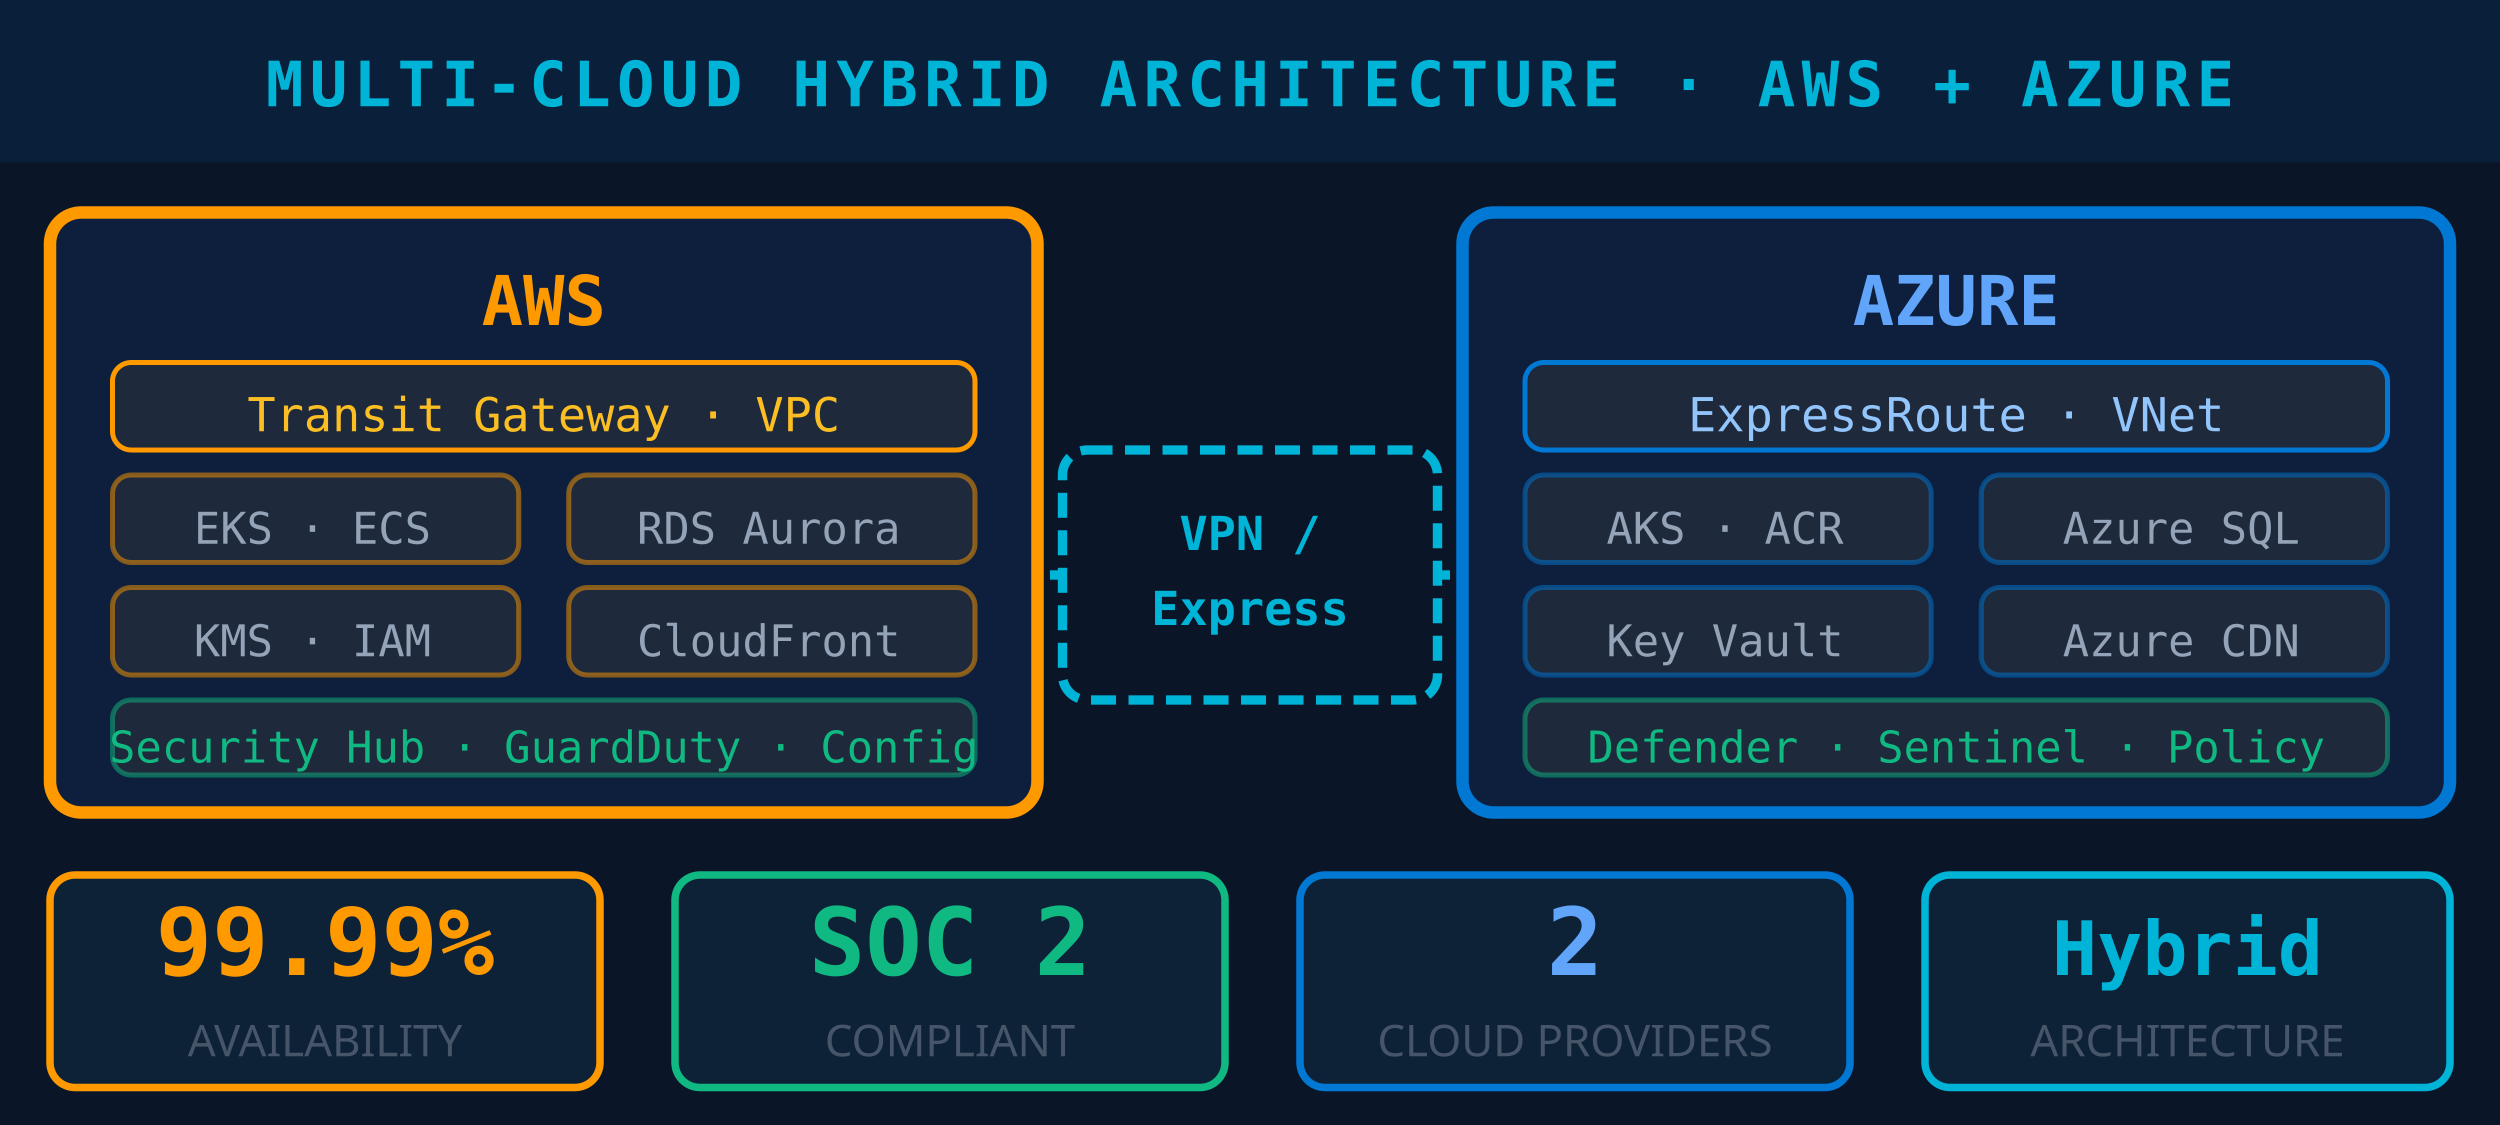
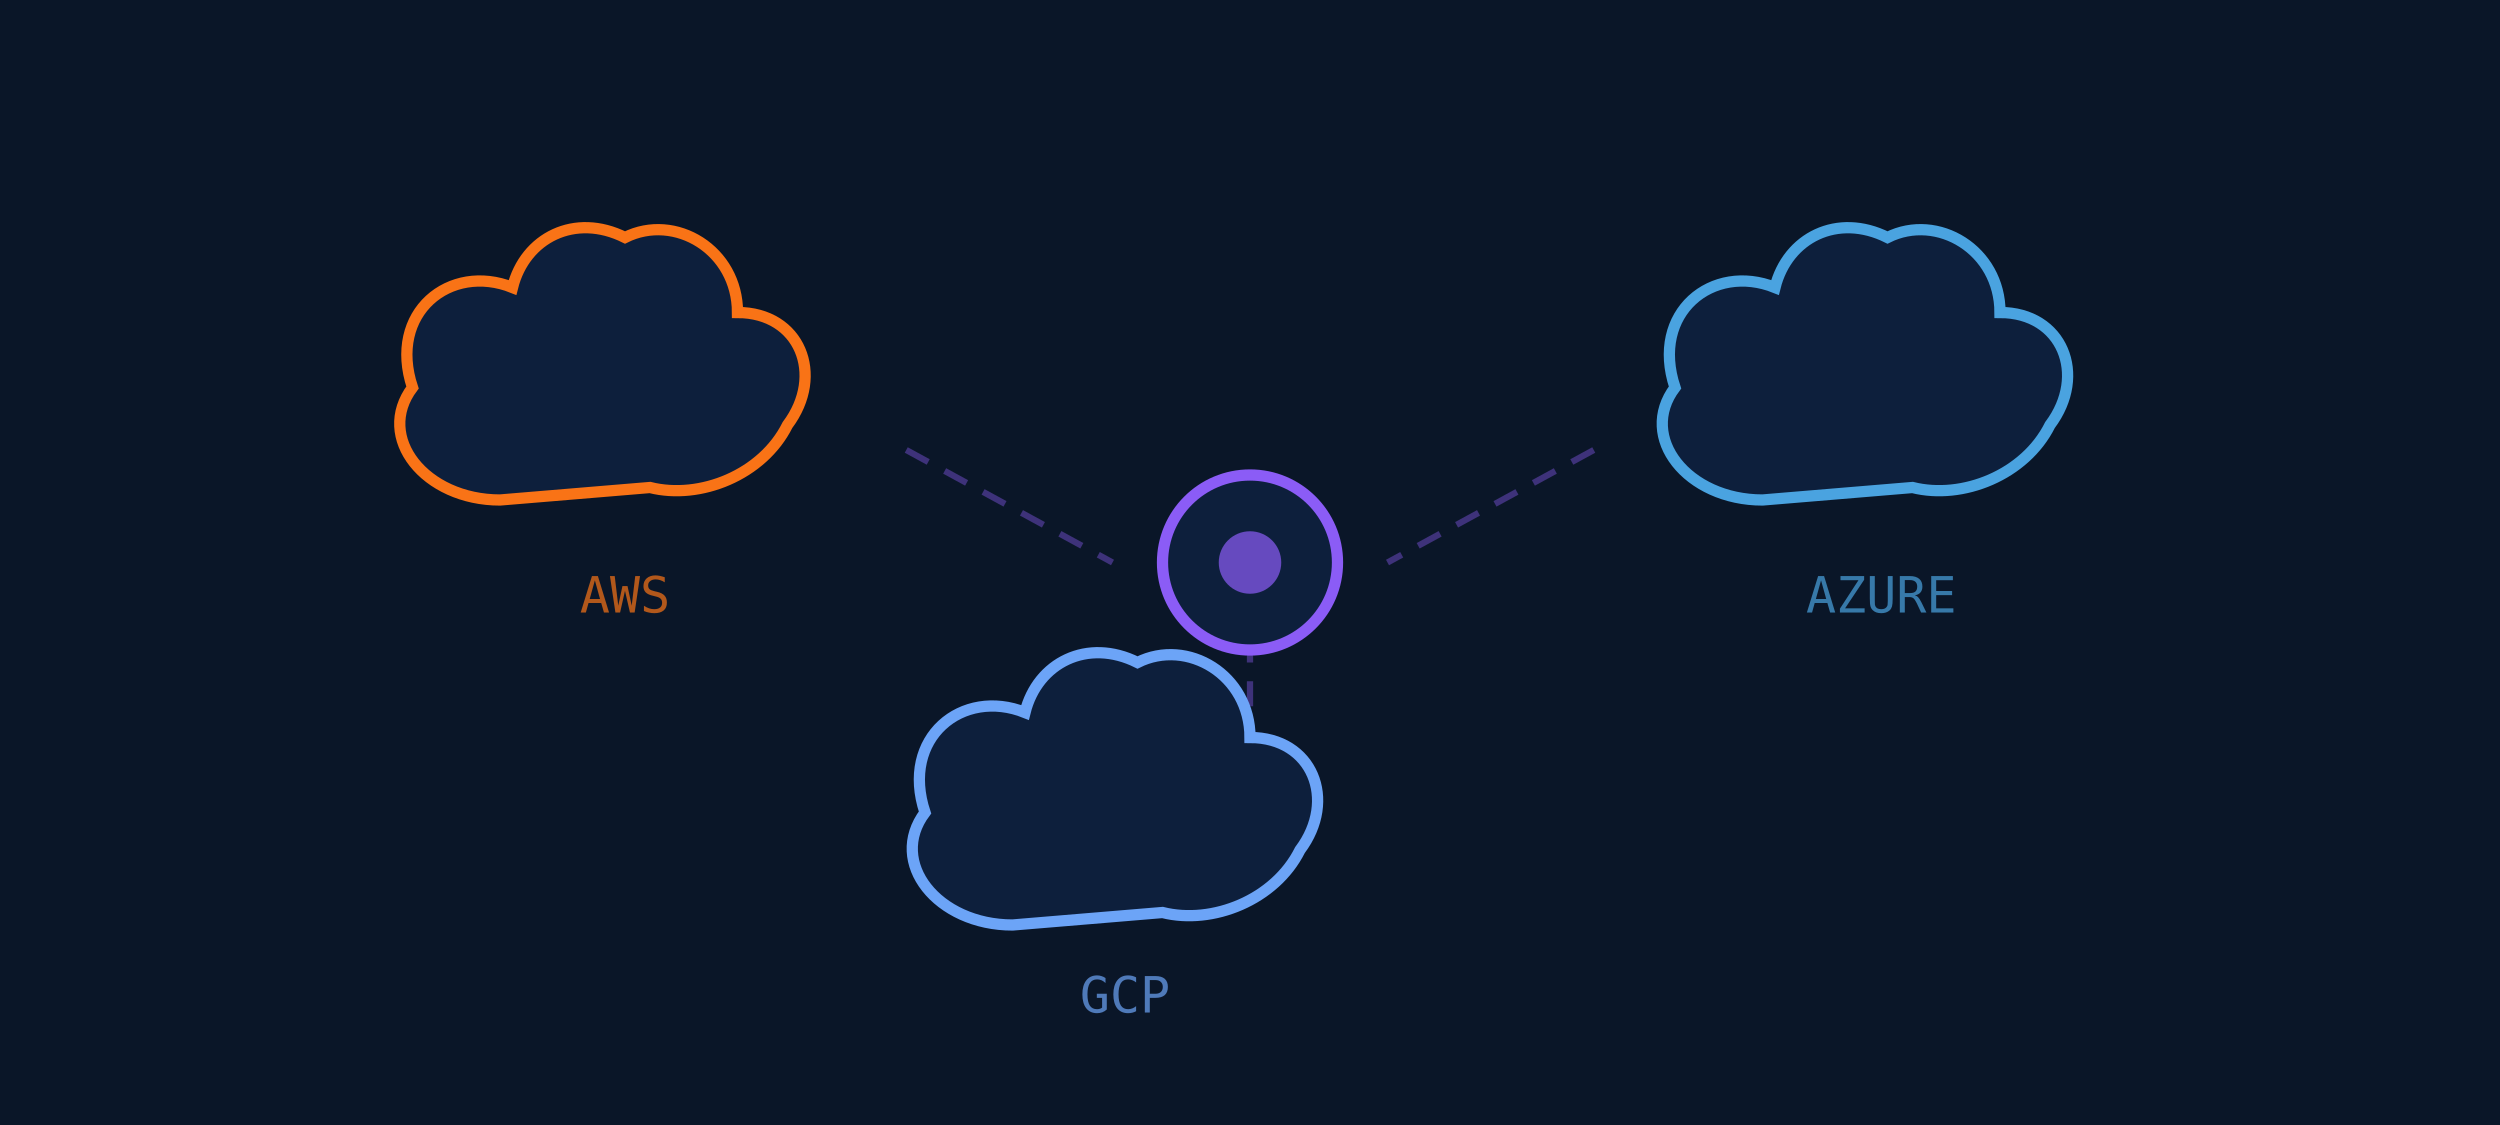
<svg xmlns="http://www.w3.org/2000/svg" viewBox="0 0 400 180">
  <rect width="400" height="180" fill="#0a1628" />
-   <rect width="400" height="26" fill="#0a1f3a" />
-   <text x="200" y="17" text-anchor="middle" fill="#00b4d8" font-size="10" font-family="monospace" font-weight="bold" letter-spacing="1">MULTI-CLOUD HYBRID ARCHITECTURE · AWS + AZURE</text>
-   <rect x="8" y="34" width="158" height="96" rx="5" fill="#0d1f3c" stroke="#ff9900" stroke-width="2" />
-   <text x="87" y="52" text-anchor="middle" fill="#ff9900" font-size="11" font-family="monospace" font-weight="bold">AWS</text>
-   <rect x="18" y="58" width="138" height="14" rx="3" fill="#1e293b" stroke="#ff9900" stroke-width="0.8" />
-   <text x="87" y="69" text-anchor="middle" fill="#fbbf24" font-size="7.5" font-family="monospace">Transit Gateway · VPC</text>
-   <rect x="18" y="76" width="65" height="14" rx="3" fill="#1e293b" stroke="#ff990080" stroke-width="0.8" />
-   <text x="50" y="87" text-anchor="middle" fill="#94a3b8" font-size="7" font-family="monospace">EKS · ECS</text>
-   <rect x="91" y="76" width="65" height="14" rx="3" fill="#1e293b" stroke="#ff990080" stroke-width="0.8" />
-   <text x="123" y="87" text-anchor="middle" fill="#94a3b8" font-size="7" font-family="monospace">RDS Aurora</text>
-   <rect x="18" y="94" width="65" height="14" rx="3" fill="#1e293b" stroke="#ff990080" stroke-width="0.8" />
-   <text x="50" y="105" text-anchor="middle" fill="#94a3b8" font-size="7" font-family="monospace">KMS · IAM</text>
-   <rect x="91" y="94" width="65" height="14" rx="3" fill="#1e293b" stroke="#ff990080" stroke-width="0.8" />
-   <text x="123" y="105" text-anchor="middle" fill="#94a3b8" font-size="7" font-family="monospace">CloudFront</text>
-   <rect x="18" y="112" width="138" height="12" rx="3" fill="#1e293b" stroke="#10b98180" stroke-width="0.8" />
-   <text x="87" y="122" text-anchor="middle" fill="#10b981" font-size="7" font-family="monospace">Security Hub · GuardDuty · Config</text>
-   <rect x="170" y="72" width="60" height="40" rx="4" fill="#0a1628" stroke="#00b4d8" stroke-width="1.5" stroke-dasharray="4,2" />
-   <text x="200" y="88" text-anchor="middle" fill="#00b4d8" font-size="7.5" font-family="monospace" font-weight="bold">VPN /</text>
-   <text x="200" y="100" text-anchor="middle" fill="#00b4d8" font-size="7.5" font-family="monospace" font-weight="bold">Express</text>
-   <line x1="168" y1="92" x2="170" y2="92" stroke="#00b4d8" stroke-width="1.5" />
-   <line x1="230" y1="92" x2="232" y2="92" stroke="#00b4d8" stroke-width="1.5" />
-   <rect x="234" y="34" width="158" height="96" rx="5" fill="#0d1f3c" stroke="#0078d4" stroke-width="2" />
-   <text x="313" y="52" text-anchor="middle" fill="#60a5fa" font-size="11" font-family="monospace" font-weight="bold">AZURE</text>
-   <rect x="244" y="58" width="138" height="14" rx="3" fill="#1e293b" stroke="#0078d4" stroke-width="0.8" />
-   <text x="313" y="69" text-anchor="middle" fill="#93c5fd" font-size="7.5" font-family="monospace">ExpressRoute · VNet</text>
-   <rect x="244" y="76" width="65" height="14" rx="3" fill="#1e293b" stroke="#0078d480" stroke-width="0.8" />
-   <text x="276" y="87" text-anchor="middle" fill="#94a3b8" font-size="7" font-family="monospace">AKS · ACR</text>
-   <rect x="317" y="76" width="65" height="14" rx="3" fill="#1e293b" stroke="#0078d480" stroke-width="0.8" />
-   <text x="349" y="87" text-anchor="middle" fill="#94a3b8" font-size="7" font-family="monospace">Azure SQL</text>
-   <rect x="244" y="94" width="65" height="14" rx="3" fill="#1e293b" stroke="#0078d480" stroke-width="0.8" />
-   <text x="276" y="105" text-anchor="middle" fill="#94a3b8" font-size="7" font-family="monospace">Key Vault</text>
-   <rect x="317" y="94" width="65" height="14" rx="3" fill="#1e293b" stroke="#0078d480" stroke-width="0.8" />
-   <text x="349" y="105" text-anchor="middle" fill="#94a3b8" font-size="7" font-family="monospace">Azure CDN</text>
-   <rect x="244" y="112" width="138" height="12" rx="3" fill="#1e293b" stroke="#10b98180" stroke-width="0.8" />
-   <text x="313" y="122" text-anchor="middle" fill="#10b981" font-size="7" font-family="monospace">Defender · Sentinel · Policy</text>
-   <rect x="8" y="140" width="88" height="34" rx="4" fill="#0d2137" stroke="#ff9900" stroke-width="1.2" />
-   <text x="52" y="156" text-anchor="middle" fill="#ff9900" font-size="15" font-family="monospace" font-weight="bold">99.99%</text>
-   <text x="52" y="169" text-anchor="middle" fill="#475569" font-size="7" font-family="sans-serif">AVAILABILITY</text>
-   <rect x="108" y="140" width="88" height="34" rx="4" fill="#0d2137" stroke="#10b981" stroke-width="1.2" />
-   <text x="152" y="156" text-anchor="middle" fill="#10b981" font-size="15" font-family="monospace" font-weight="bold">SOC 2</text>
-   <text x="152" y="169" text-anchor="middle" fill="#475569" font-size="7" font-family="sans-serif">COMPLIANT</text>
-   <rect x="208" y="140" width="88" height="34" rx="4" fill="#0d2137" stroke="#0078d4" stroke-width="1.2" />
-   <text x="252" y="156" text-anchor="middle" fill="#60a5fa" font-size="15" font-family="monospace" font-weight="bold">2</text>
-   <text x="252" y="169" text-anchor="middle" fill="#475569" font-size="7" font-family="sans-serif">CLOUD PROVIDERS</text>
-   <rect x="308" y="140" width="84" height="34" rx="4" fill="#0d2137" stroke="#00b4d8" stroke-width="1.2" />
-   <text x="350" y="156" text-anchor="middle" fill="#00b4d8" font-size="12" font-family="monospace" font-weight="bold">Hybrid</text>
-   <text x="350" y="169" text-anchor="middle" fill="#475569" font-size="7" font-family="sans-serif">ARCHITECTURE</text>
+   <line x1="145" y1="72" x2="178" y2="90" stroke="#8b5cf6" stroke-width="1" stroke-dasharray="4,3" opacity="0.4" />
+   <line x1="255" y1="72" x2="222" y2="90" stroke="#8b5cf6" stroke-width="1" stroke-dasharray="4,3" opacity="0.4" />
+   <line x1="200" y1="120" x2="200" y2="102" stroke="#8b5cf6" stroke-width="1" stroke-dasharray="4,3" opacity="0.4" />
+   <path d="M80 80 C68 80 60 70 66 62 C62 50 72 42 82 46 C84 38 92 34 100 38 C108 34 118 40 118 50 C128 50 132 60 126 68 C122 76 112 80 104 78 Z" fill="#0d1f3c" stroke="#f97316" stroke-width="1.8" />
+   <text x="100" y="98" text-anchor="middle" fill="#f97316" font-size="8" font-family="monospace" opacity="0.7">AWS</text>
+   <path d="M282 80 C270 80 262 70 268 62 C264 50 274 42 284 46 C286 38 294 34 302 38 C310 34 320 40 320 50 C330 50 334 60 328 68 C324 76 314 80 306 78 Z" fill="#0d1f3c" stroke="#4aa3e0" stroke-width="1.8" />
+   <text x="301" y="98" text-anchor="middle" fill="#4aa3e0" font-size="8" font-family="monospace" opacity="0.7">AZURE</text>
+   <path d="M162 148 C150 148 142 138 148 130 C144 118 154 110 164 114 C166 106 174 102 182 106 C190 102 200 108 200 118 C210 118 214 128 208 136 C204 144 194 148 186 146 Z" fill="#0d1f3c" stroke="#6ca4f7" stroke-width="1.8" />
+   <text x="180" y="162" text-anchor="middle" fill="#6ca4f7" font-size="8" font-family="monospace" opacity="0.7">GCP</text>
+   <circle cx="200" cy="90" r="14" fill="#0d1f3c" stroke="#8b5cf6" stroke-width="1.8" />
+   <circle cx="200" cy="90" r="5" fill="#8b5cf6" opacity="0.7" />
</svg>
